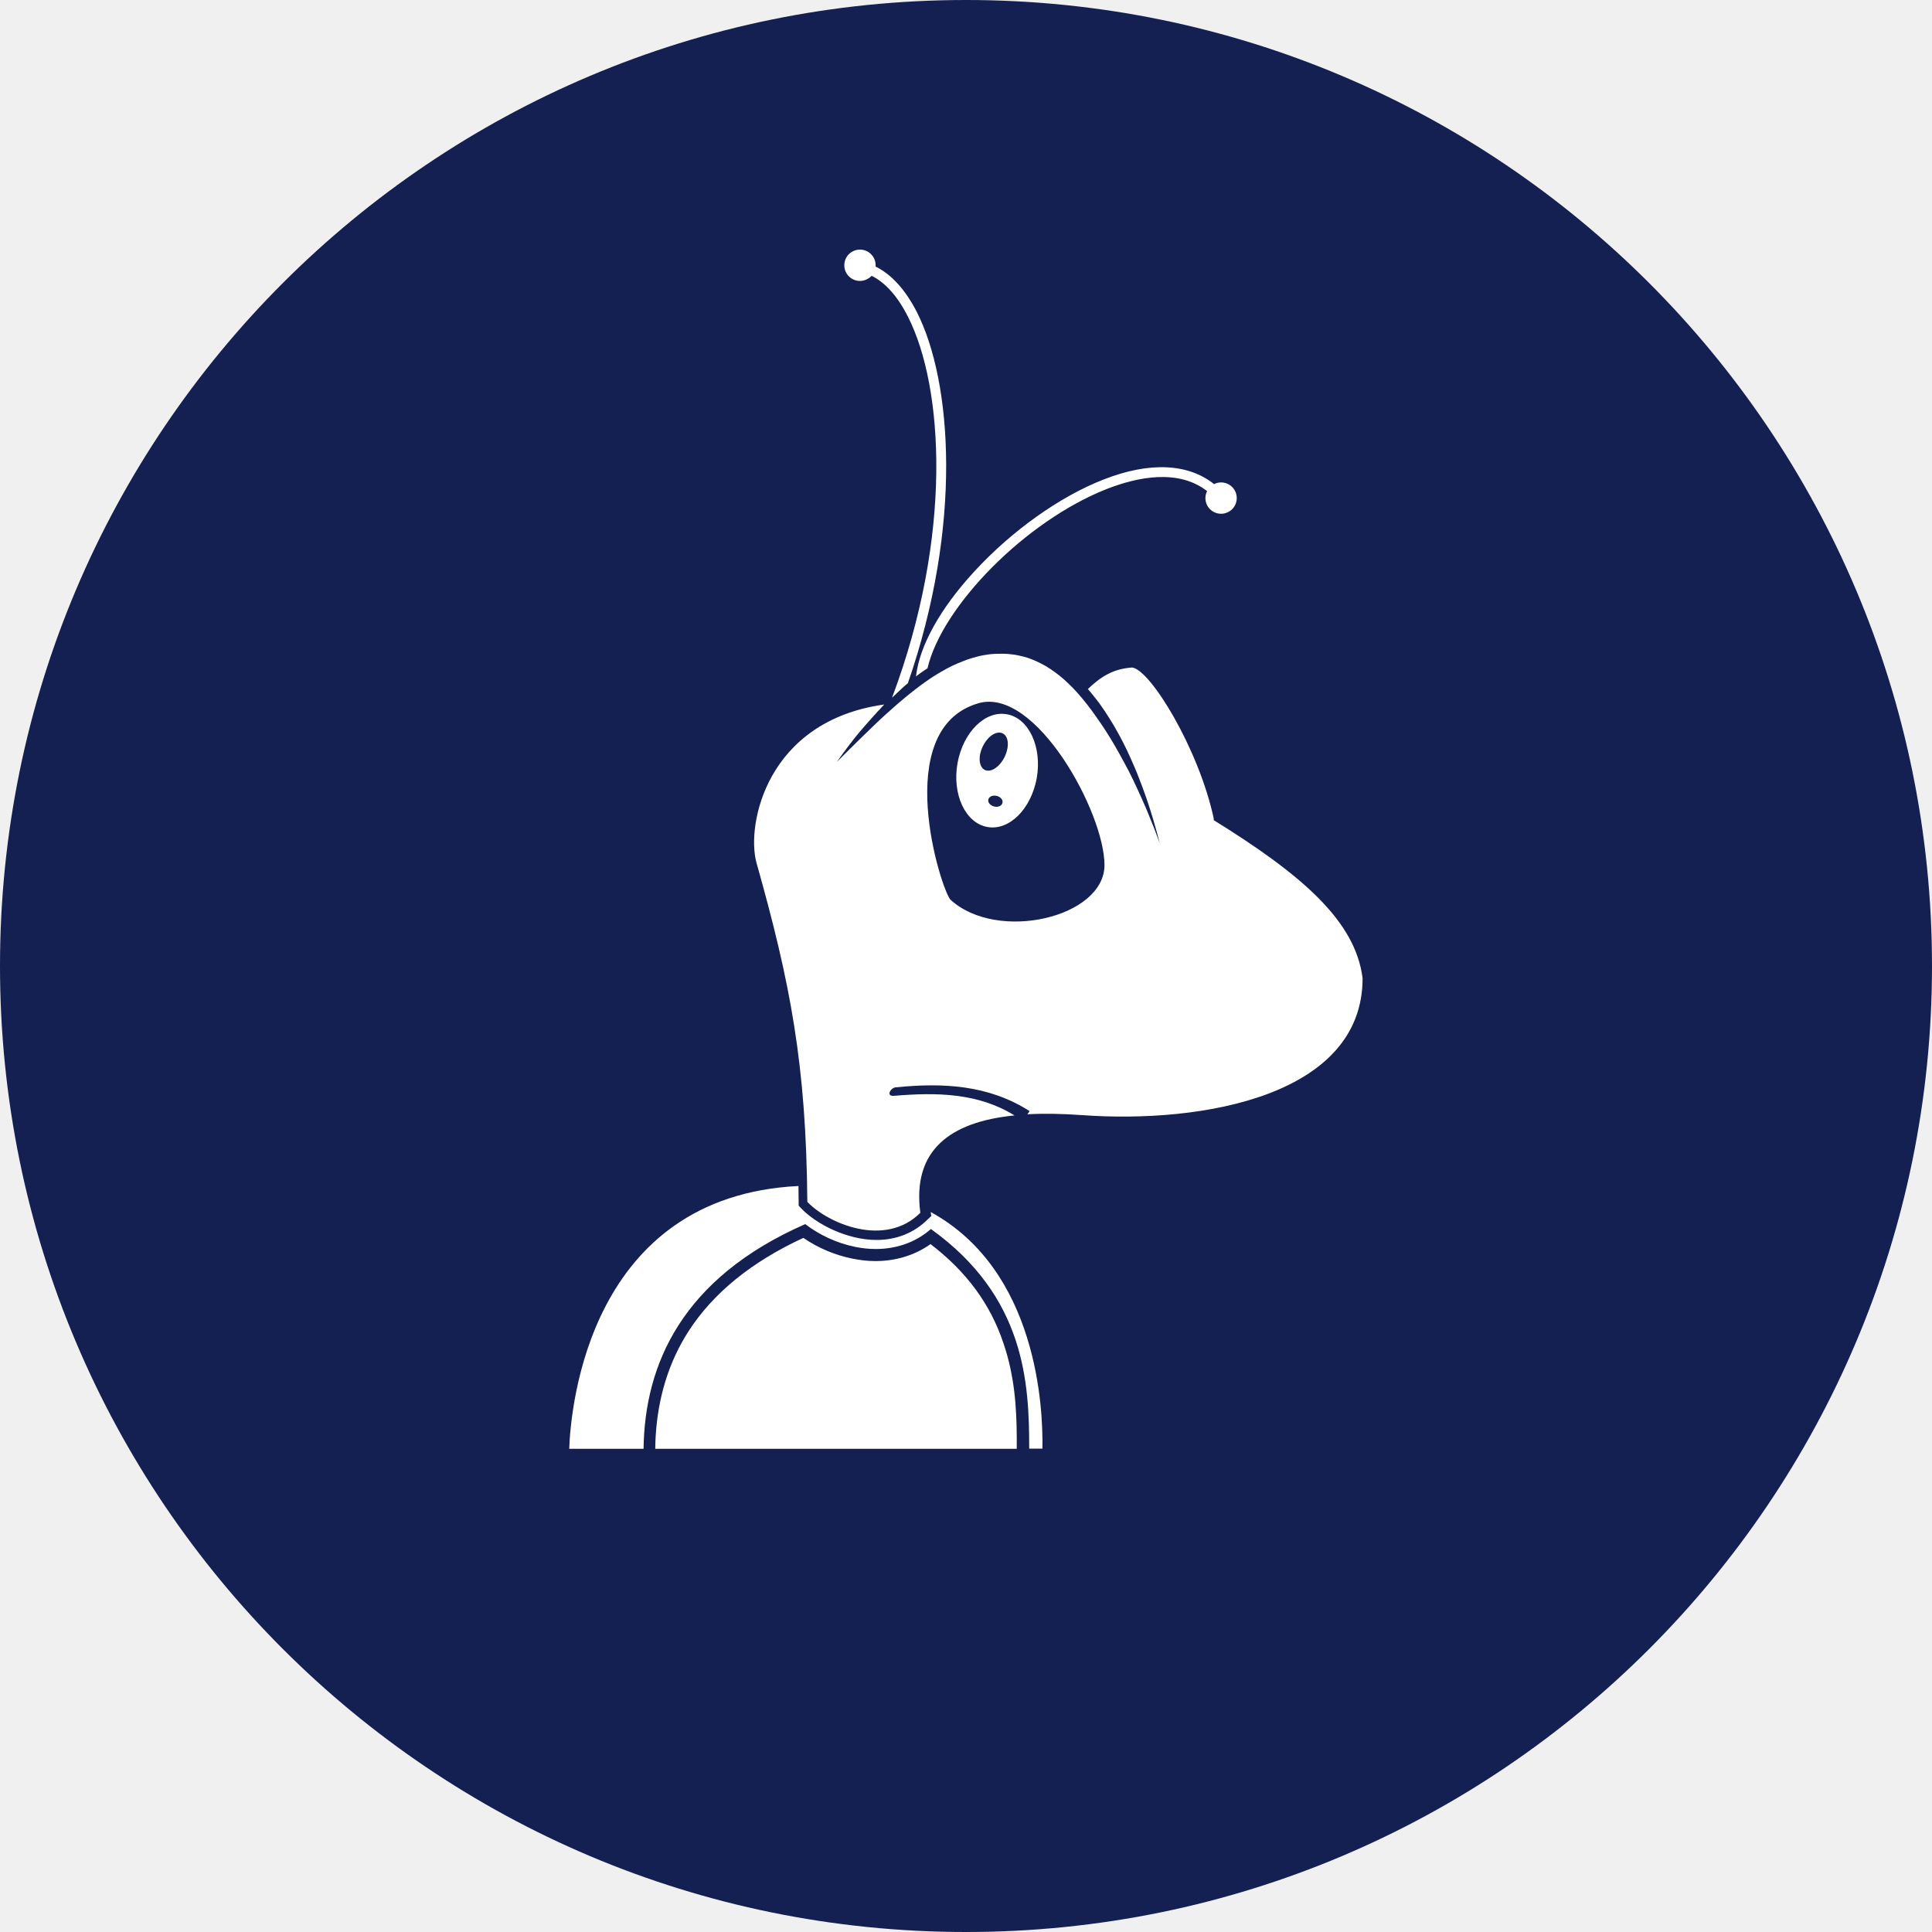
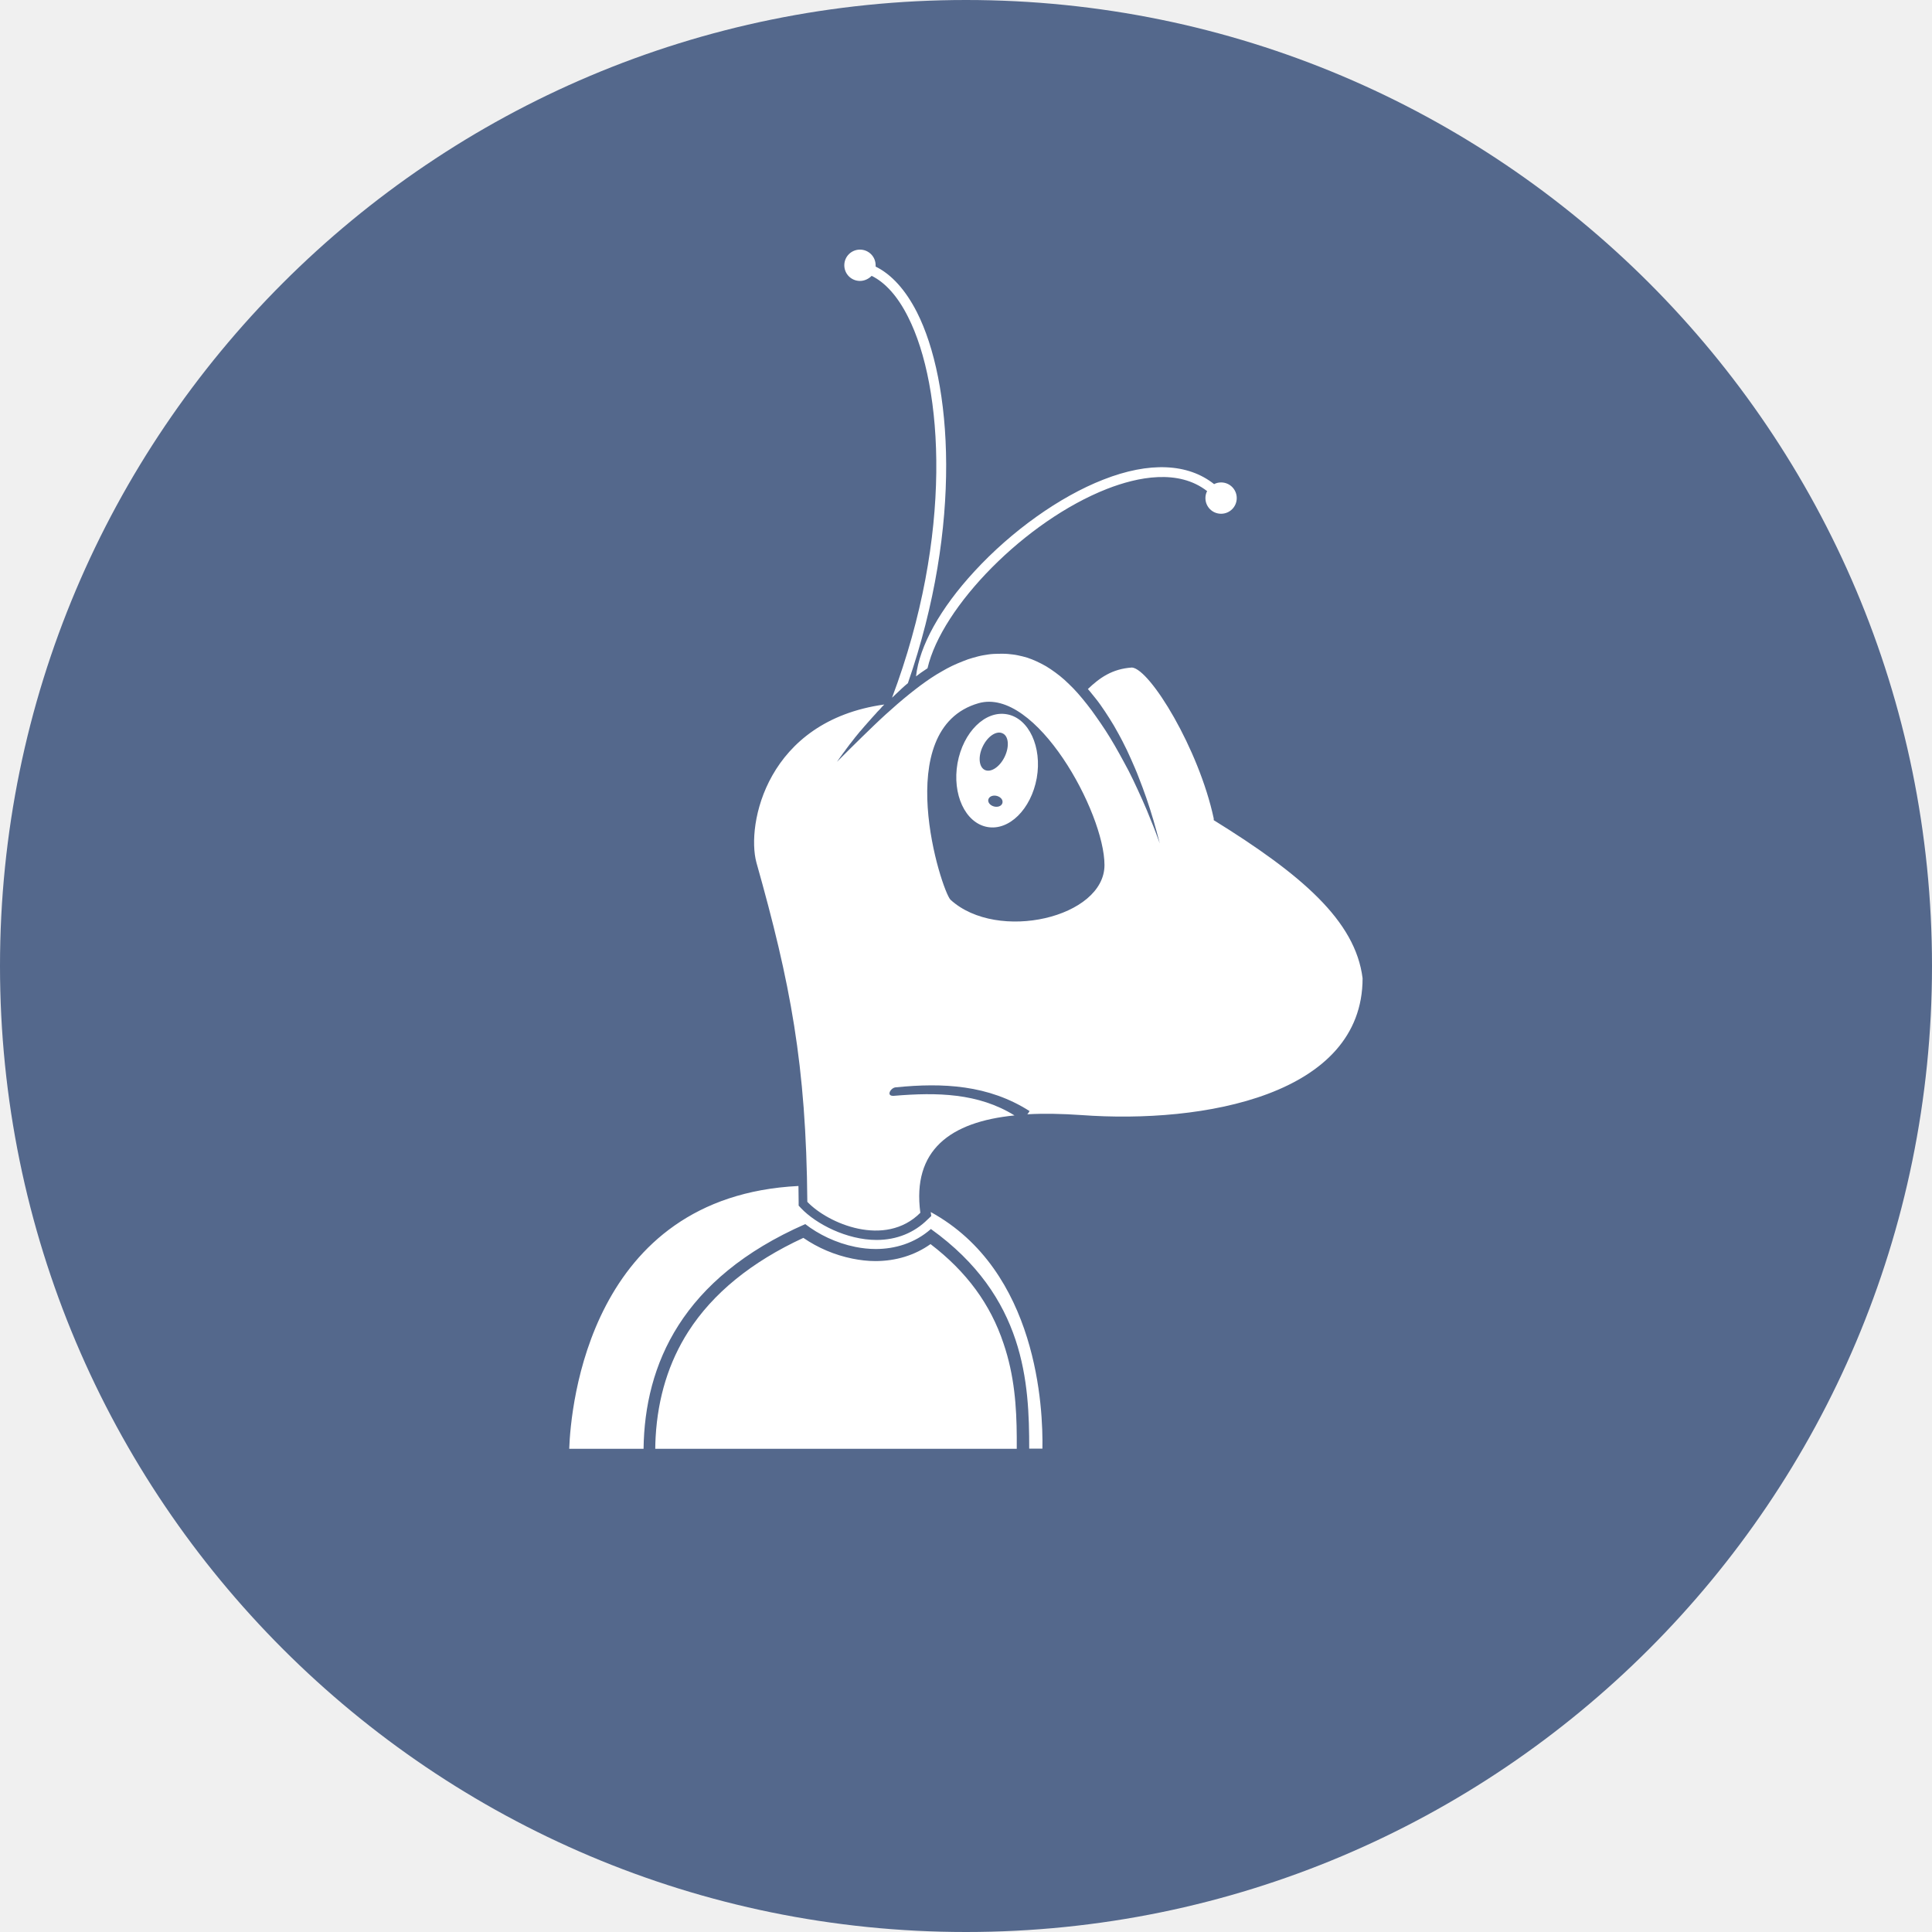
- <svg xmlns="http://www.w3.org/2000/svg" viewBox="0 0 1024 1024">
-   <circle cx="512" cy="512" r="512" style="fill:#142051" />
-   <path d="M538.9 761.6v6.3H347.3c0-2.1.1-4.2.2-6.3 1.2-21 7-39.7 17.3-55.8 13-20.3 33.5-37 61-49.7 7.7 5.3 16.6 9.1 26 11 4 .8 8.1 1.3 12.1 1.3 11 0 21-3.1 29.3-9 19.1 14.6 31.8 31.9 38.7 52.7 5.8 17 6.9 33.6 7 49.5zm-47.2-115.3c-7.1 7.1-16.5 10.9-27.1 10.9-15.8 0-32.1-8.5-40-16.8l-1.3-1.4v-2c0-2.8-.1-5.6-.1-8.4-110.8 5.5-120.7 116.8-121.5 139.3h39.4c.6-44.7 20.3-90.4 85.7-119.1 7 5.4 16.2 10 26.6 12.1 3.5.7 7.1 1.1 10.8 1.1 10 0 20.6-3 29.2-10.6 50.1 35.9 52.1 81.8 52.1 116.4h7c.4-20.9-2.4-94.3-59.2-125.4l.3 2.1-1.9 1.8zm151.6-211.6v-.9c-7.9-36.9-33.7-79.1-43.3-80-10.6.7-17.2 5.5-23.4 11.4.7.8 1.4 1.6 2 2.4.7.9 1.4 1.7 2.1 2.6 1.7 2.1 3.3 4.4 4.9 6.8.8 1.2 1.6 2.4 2.4 3.7 1.6 2.5 3.2 5.2 4.7 8 .8 1.4 1.5 2.8 2.3 4.3 1.5 2.9 3 6 4.4 9.2 1.4 3.2 2.9 6.5 4.2 10 1.4 3.5 2.7 7.1 4 10.8 1.3 3.7 2.5 7.6 3.7 11.6 1.2 4 2.3 8.2 3.4 12.4-1.5-4.1-3-8.2-4.6-12-1.5-3.9-3.1-7.6-4.7-11.2-1.6-3.6-3.2-7-4.8-10.4-1.6-3.3-3.2-6.5-4.9-9.5-1.6-3-3.3-6-4.9-8.8-1.6-2.8-3.3-5.5-4.9-8-1.6-2.5-3.3-4.9-4.9-7.2-1.6-2.3-3.2-4.5-4.8-6.5s-3.2-4-4.8-5.8-3.2-3.5-4.8-5c-1.6-1.6-3.2-3-4.8-4.3-1.6-1.3-3.3-2.5-4.9-3.6-1.6-1.1-3.3-2.1-4.9-2.9-1.7-.9-3.3-1.6-5-2.3s-3.3-1.2-5-1.6c-1.7-.4-3.4-.8-5.1-1-1.7-.2-3.4-.4-5.2-.4-1.7 0-3.5 0-5.2.1-1.8.1-3.5.4-5.3.7-1.8.3-3.6.8-5.4 1.3s-3.6 1.1-5.5 1.9c-1.8.7-3.7 1.5-5.6 2.4-1.9.9-3.7 1.9-5.6 3-1.9 1.1-3.8 2.2-5.7 3.5-1.9 1.3-3.8 2.6-5.8 4.1-2 1.5-3.9 3-5.9 4.6-2 1.6-4 3.3-6.1 5.1-2 1.8-4.1 3.6-6.2 5.5-2.1 1.9-4.2 3.9-6.3 5.9-2.1 2-4.2 4.1-6.4 6.2-2.1 2.1-4.3 4.2-6.5 6.4l-6.6 6.6c.6-.9 1.3-1.8 1.9-2.7.1-.1.2-.3.3-.4.6-.9 1.3-1.8 2-2.7.1-.1.1-.2.2-.3.1-.1.2-.2.2-.3.7-.9 1.4-1.8 2.1-2.8.1-.2.3-.4.4-.5l2.1-2.7c.1-.1.2-.2.2-.3l.1-.1c.7-.9 1.5-1.8 2.3-2.8.2-.3.4-.5.7-.8.8-.9 1.5-1.8 2.3-2.7.1-.1.2-.3.4-.4.1-.2.3-.3.4-.5l2.4-2.7c.2-.3.5-.5.7-.8.7-.8 1.4-1.5 2.1-2.3.2-.2.3-.4.5-.6l.3-.3c.8-.8 1.6-1.6 2.3-2.5l.9-.9.3-.3c-62.4 8.7-73.2 63.6-67.8 83.7 18 63.8 26.4 107.1 27 179.9 10.9 11.5 41.2 24.5 59.9 5.8-4.4-33.1 15.7-48.2 49.9-51.6-19.2-11.9-41.1-12.3-63.8-10.4-4.7.4-1.7-4.5 1-4.5 24.9-2.5 49-1.3 70.8 12.6l-.5.8-.7.9c8.8-.5 18.3-.3 28.5.4 65.1 4.8 149.2-10.6 149.2-72.5-3.8-30.6-32.6-55.1-78.9-83.8zm-139.5 42.2c-4.8-4.8-32.4-90.7 14.9-104.2 30.3-8.6 66.7 58 66.7 85.8 0 27.8-56.7 41.1-81.6 18.4zm30-98.3c-11.6-2.2-23.3 9.4-26.3 25.9-2.9 16.5 4.1 31.6 15.7 33.8s23.3-9.4 26.3-25.9c2.9-16.5-4.2-31.7-15.7-33.8zm-4.3 48.8c-1.8.6-4.1-.1-5.2-1.6-1.1-1.5-.4-3.3 1.4-3.9 1.8-.6 4.1.1 5.2 1.6 1 1.5.4 3.3-1.4 3.9zm3-26.3c-2.6 5.4-7.3 8.5-10.5 7s-3.7-7.2-1.1-12.5c2.6-5.4 7.3-8.5 10.5-6.9 3.2 1.4 3.7 7 1.1 12.4zm114.7-145.4c-1.3 0-2.6.3-3.7.9-13.8-11-34.3-12-58.7-2.4-23.1 9-48.6 27.2-68.3 48.6-18.2 19.7-29.2 39.6-31 55.7 1.8-1.4 3.5-2.6 5.2-3.7l.9-.6c7.5-32.6 51.8-78.1 95.2-95.1 16.2-6.3 37.7-10.7 53 1.2-.6 1.1-.9 2.4-.9 3.7 0 4.6 3.7 8.3 8.3 8.3 4.6 0 8.3-3.7 8.3-8.3 0-4.6-3.7-8.3-8.3-8.3zM486 165.5c-6-11.8-13.5-20.1-21.9-24.2v-.7c0-4.6-3.7-8.3-8.3-8.3-4.6 0-8.3 3.7-8.3 8.3 0 4.6 3.7 8.3 8.3 8.3 2.4 0 4.6-1.1 6.2-2.7 7.3 3.6 13.9 11 19.3 21.8 18.8 37.1 23.9 115.7-8.5 201.8l5.4-5.1c1-.9 2-1.8 3-2.6 29.1-84 23.4-159.9 4.8-196.6z" style="fill:#fff" />
+ <svg xmlns="http://www.w3.org/2000/svg" version="1.1" viewBox="0 0 1024 1024">
+   <circle cx="512" cy="512" r="512" fill="#54688c" />
+   <path d="M538.9 761.6v6.3H347.3c0-2.1.1-4.2.2-6.3 1.2-21 7-39.7 17.3-55.8 13-20.3 33.5-37 61-49.7 7.7 5.3 16.6 9.1 26 11 4 .8 8.1 1.3 12.1 1.3 11 0 21-3.1 29.3-9 19.1 14.6 31.8 31.9 38.7 52.7 5.8 17 6.9 33.6 7 49.5zm-47.2-115.3c-7.1 7.1-16.5 10.9-27.1 10.9-15.8 0-32.1-8.5-40-16.8l-1.3-1.4v-2c0-2.8-.1-5.6-.1-8.4-110.8 5.5-120.7 116.8-121.5 139.3h39.4c.6-44.7 20.3-90.4 85.7-119.1 7 5.4 16.2 10 26.6 12.1 3.5.7 7.1 1.1 10.8 1.1 10 0 20.6-3 29.2-10.6 50.1 35.9 52.1 81.8 52.1 116.4h7c.4-20.9-2.4-94.3-59.2-125.4l.3 2.1-1.9 1.8zm151.6-211.6v-.9c-7.9-36.9-33.7-79.1-43.3-80-10.6.7-17.2 5.5-23.4 11.4.7.8 1.4 1.6 2 2.4.7.9 1.4 1.7 2.1 2.6 1.7 2.1 3.3 4.4 4.9 6.8.8 1.2 1.6 2.4 2.4 3.7 1.6 2.5 3.2 5.2 4.7 8 .8 1.4 1.5 2.8 2.3 4.3 1.5 2.9 3 6 4.4 9.2 1.4 3.2 2.9 6.5 4.2 10 1.4 3.5 2.7 7.1 4 10.8 1.3 3.7 2.5 7.6 3.7 11.6 1.2 4 2.3 8.2 3.4 12.4-1.5-4.1-3-8.2-4.6-12-1.5-3.9-3.1-7.6-4.7-11.2-1.6-3.6-3.2-7-4.8-10.4-1.6-3.3-3.2-6.5-4.9-9.5-1.6-3-3.3-6-4.9-8.8-1.6-2.8-3.3-5.5-4.9-8-1.6-2.5-3.3-4.9-4.9-7.2-1.6-2.3-3.2-4.5-4.8-6.5s-3.2-4-4.8-5.8-3.2-3.5-4.8-5c-1.6-1.6-3.2-3-4.8-4.3-1.6-1.3-3.3-2.5-4.9-3.6-1.6-1.1-3.3-2.1-4.9-2.9-1.7-.9-3.3-1.6-5-2.3s-3.3-1.2-5-1.6c-1.7-.4-3.4-.8-5.1-1-1.7-.2-3.4-.4-5.2-.4-1.7 0-3.5 0-5.2.1-1.8.1-3.5.4-5.3.7-1.8.3-3.6.8-5.4 1.3s-3.6 1.1-5.5 1.9c-1.8.7-3.7 1.5-5.6 2.4-1.9.9-3.7 1.9-5.6 3-1.9 1.1-3.8 2.2-5.7 3.5-1.9 1.3-3.8 2.6-5.8 4.1-2 1.5-3.9 3-5.9 4.6-2 1.6-4 3.3-6.1 5.1-2 1.8-4.1 3.6-6.2 5.5-2.1 1.9-4.2 3.9-6.3 5.9-2.1 2-4.2 4.1-6.4 6.2-2.1 2.1-4.3 4.2-6.5 6.4l-6.6 6.6c.6-.9 1.3-1.8 1.9-2.7.1-.1.2-.3.3-.4.6-.9 1.3-1.8 2-2.7.1-.1.1-.2.2-.3.1-.1.2-.2.2-.3.7-.9 1.4-1.8 2.1-2.8.1-.2.3-.4.4-.5l2.1-2.7c.1-.1.2-.2.2-.3l.1-.1c.7-.9 1.5-1.8 2.3-2.8.2-.3.4-.5.7-.8.8-.9 1.5-1.8 2.3-2.7.1-.1.2-.3.4-.4.1-.2.3-.3.4-.5l2.4-2.7c.2-.3.5-.5.7-.8.7-.8 1.4-1.5 2.1-2.3.2-.2.3-.4.5-.6l.3-.3c.8-.8 1.6-1.6 2.3-2.5l.9-.9.3-.3c-62.4 8.7-73.2 63.6-67.8 83.7 18 63.8 26.4 107.1 27 179.9 10.9 11.5 41.2 24.5 59.9 5.8-4.4-33.1 15.7-48.2 49.9-51.6-19.2-11.9-41.1-12.3-63.8-10.4-4.7.4-1.7-4.5 1-4.5 24.9-2.5 49-1.3 70.8 12.6l-.5.8-.7.9c8.8-.5 18.3-.3 28.5.4 65.1 4.8 149.2-10.6 149.2-72.5-3.8-30.6-32.6-55.1-78.9-83.8zm-139.5 42.2c-4.8-4.8-32.4-90.7 14.9-104.2 30.3-8.6 66.7 58 66.7 85.8 0 27.8-56.7 41.1-81.6 18.4zm30-98.3c-11.6-2.2-23.3 9.4-26.3 25.9-2.9 16.5 4.1 31.6 15.7 33.8s23.3-9.4 26.3-25.9c2.9-16.5-4.2-31.7-15.7-33.8zm-4.3 48.8c-1.8.6-4.1-.1-5.2-1.6-1.1-1.5-.4-3.3 1.4-3.9 1.8-.6 4.1.1 5.2 1.6 1 1.5.4 3.3-1.4 3.9zm3-26.3c-2.6 5.4-7.3 8.5-10.5 7s-3.7-7.2-1.1-12.5c2.6-5.4 7.3-8.5 10.5-6.9 3.2 1.4 3.7 7 1.1 12.4zm114.7-145.4c-1.3 0-2.6.3-3.7.9-13.8-11-34.3-12-58.7-2.4-23.1 9-48.6 27.2-68.3 48.6-18.2 19.7-29.2 39.6-31 55.7 1.8-1.4 3.5-2.6 5.2-3.7l.9-.6c7.5-32.6 51.8-78.1 95.2-95.1 16.2-6.3 37.7-10.7 53 1.2-.6 1.1-.9 2.4-.9 3.7 0 4.6 3.7 8.3 8.3 8.3 4.6 0 8.3-3.7 8.3-8.3 0-4.6-3.7-8.3-8.3-8.3zM486 165.5c-6-11.8-13.5-20.1-21.9-24.2v-.7c0-4.6-3.7-8.3-8.3-8.3-4.6 0-8.3 3.7-8.3 8.3 0 4.6 3.7 8.3 8.3 8.3 2.4 0 4.6-1.1 6.2-2.7 7.3 3.6 13.9 11 19.3 21.8 18.8 37.1 23.9 115.7-8.5 201.8l5.4-5.1c1-.9 2-1.8 3-2.6 29.1-84 23.4-159.9 4.8-196.6z" fill="#fff" />
</svg>
